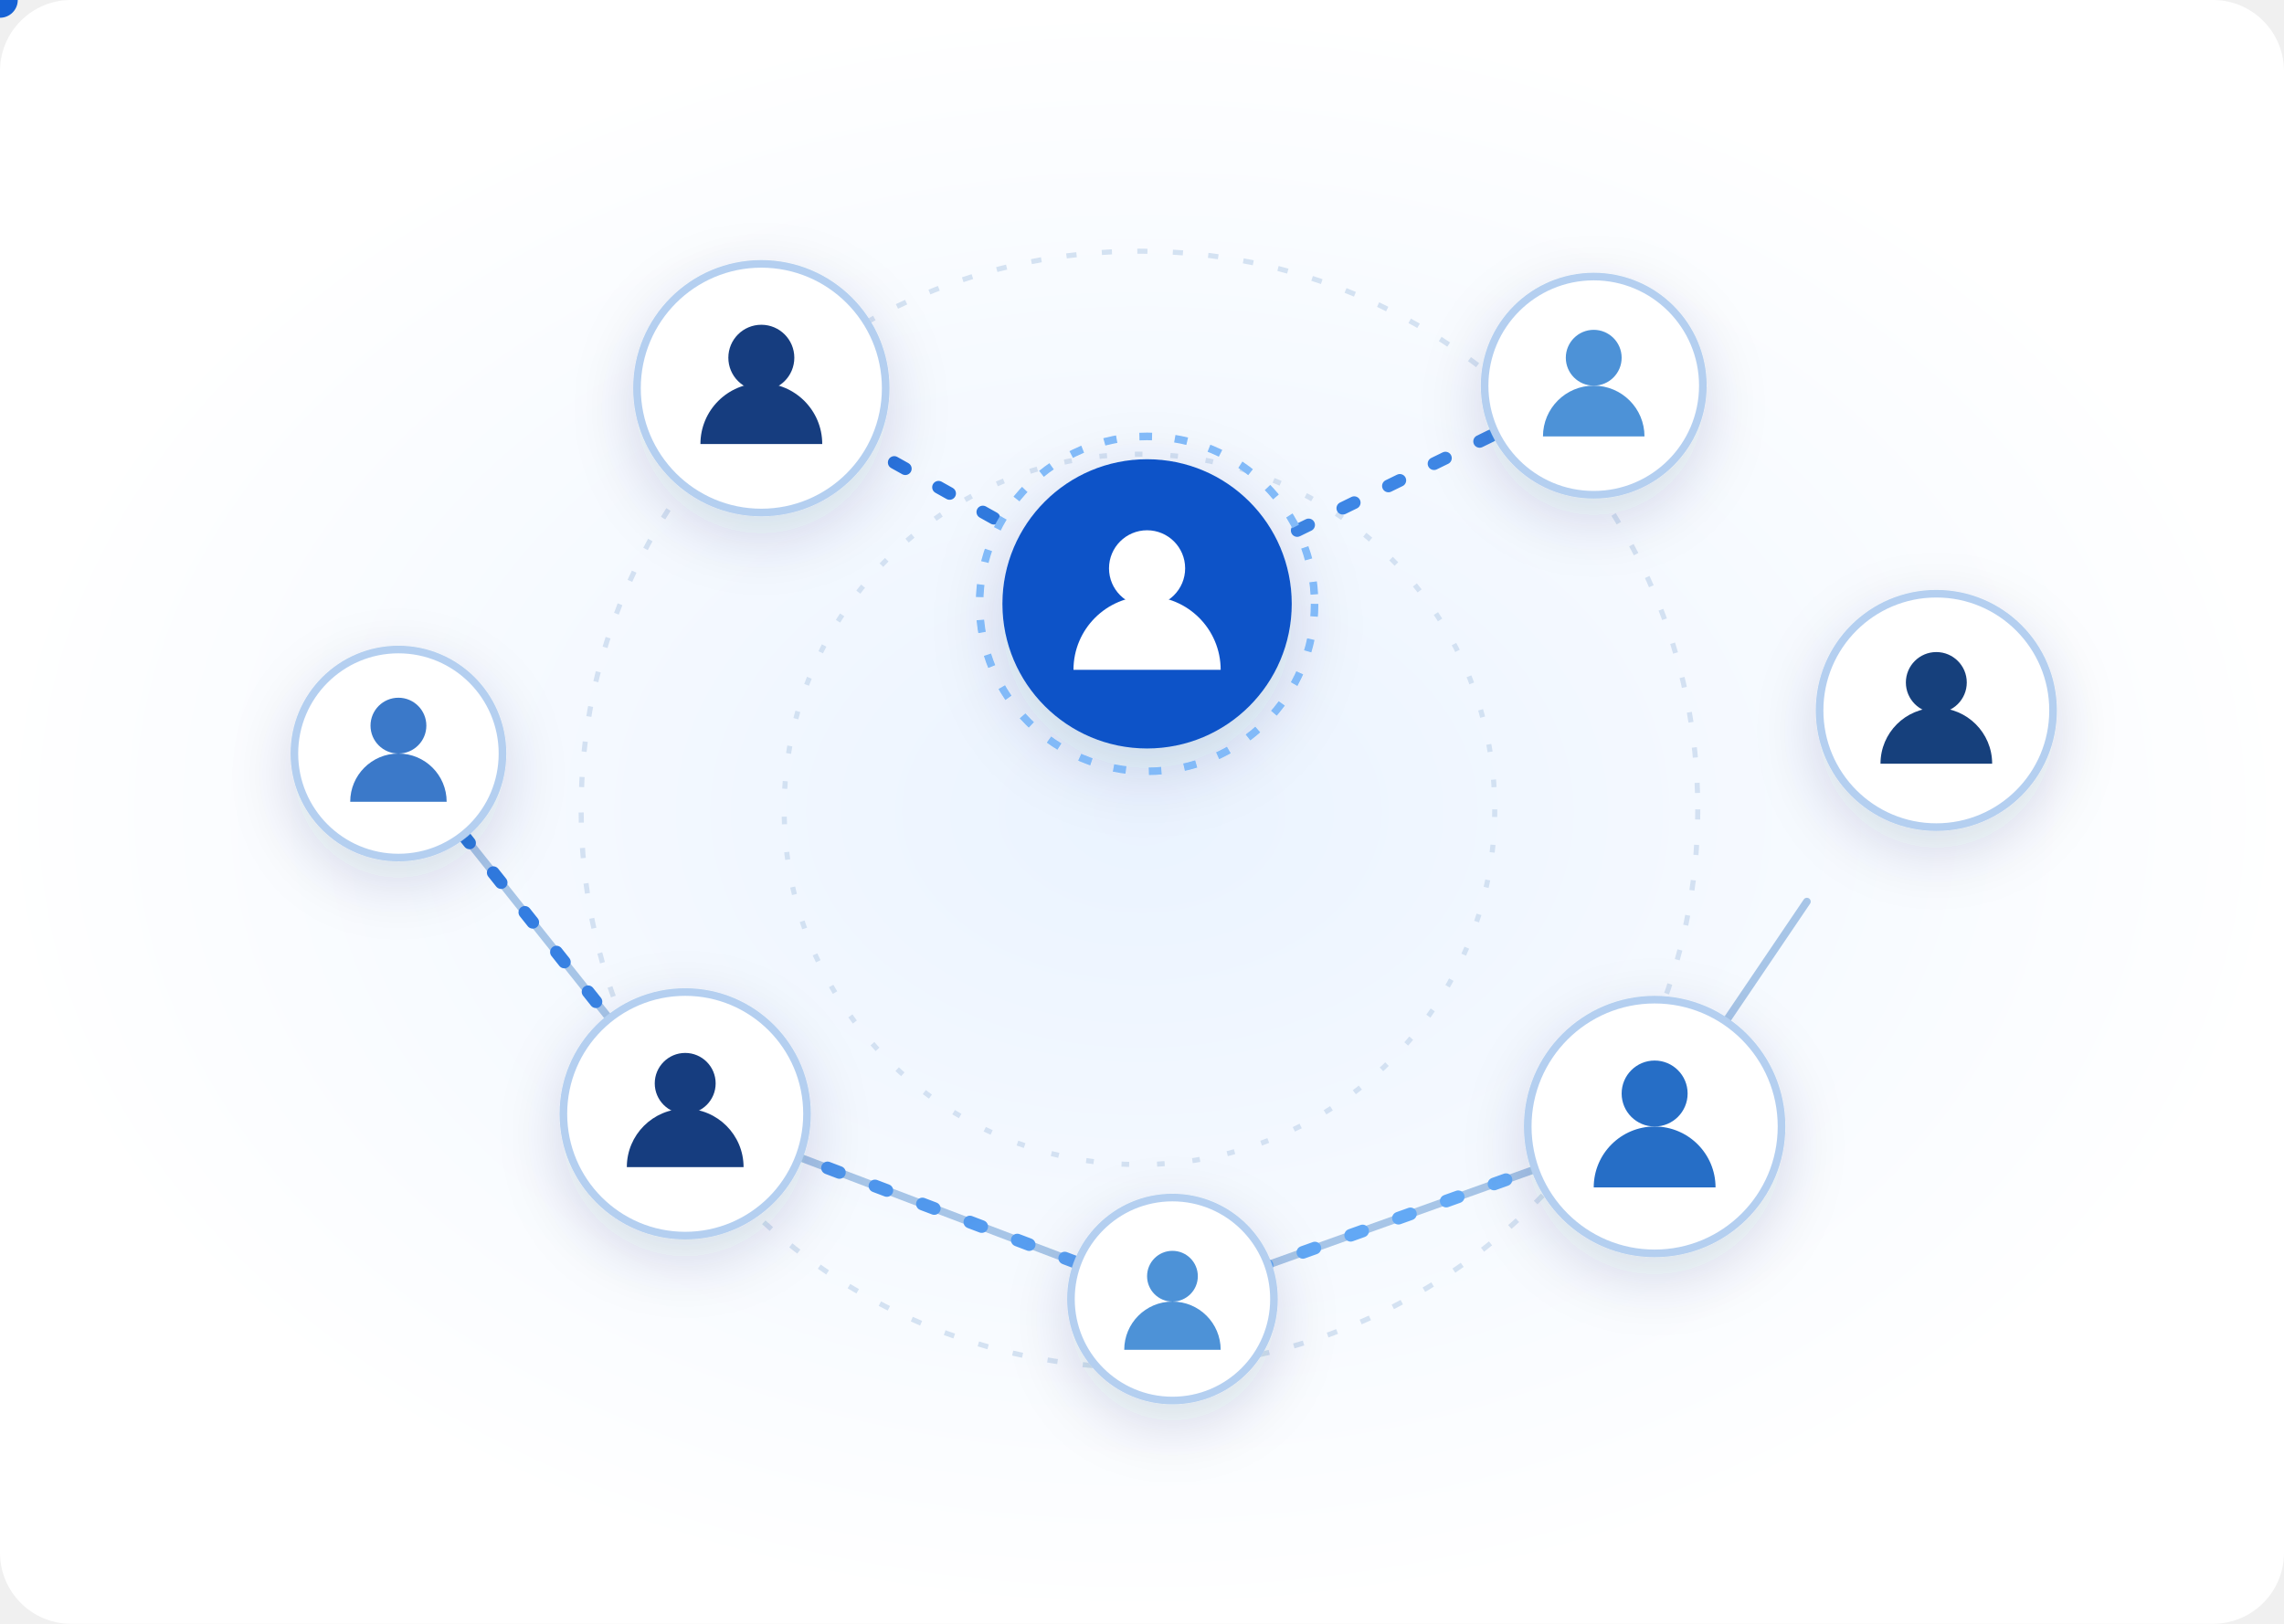
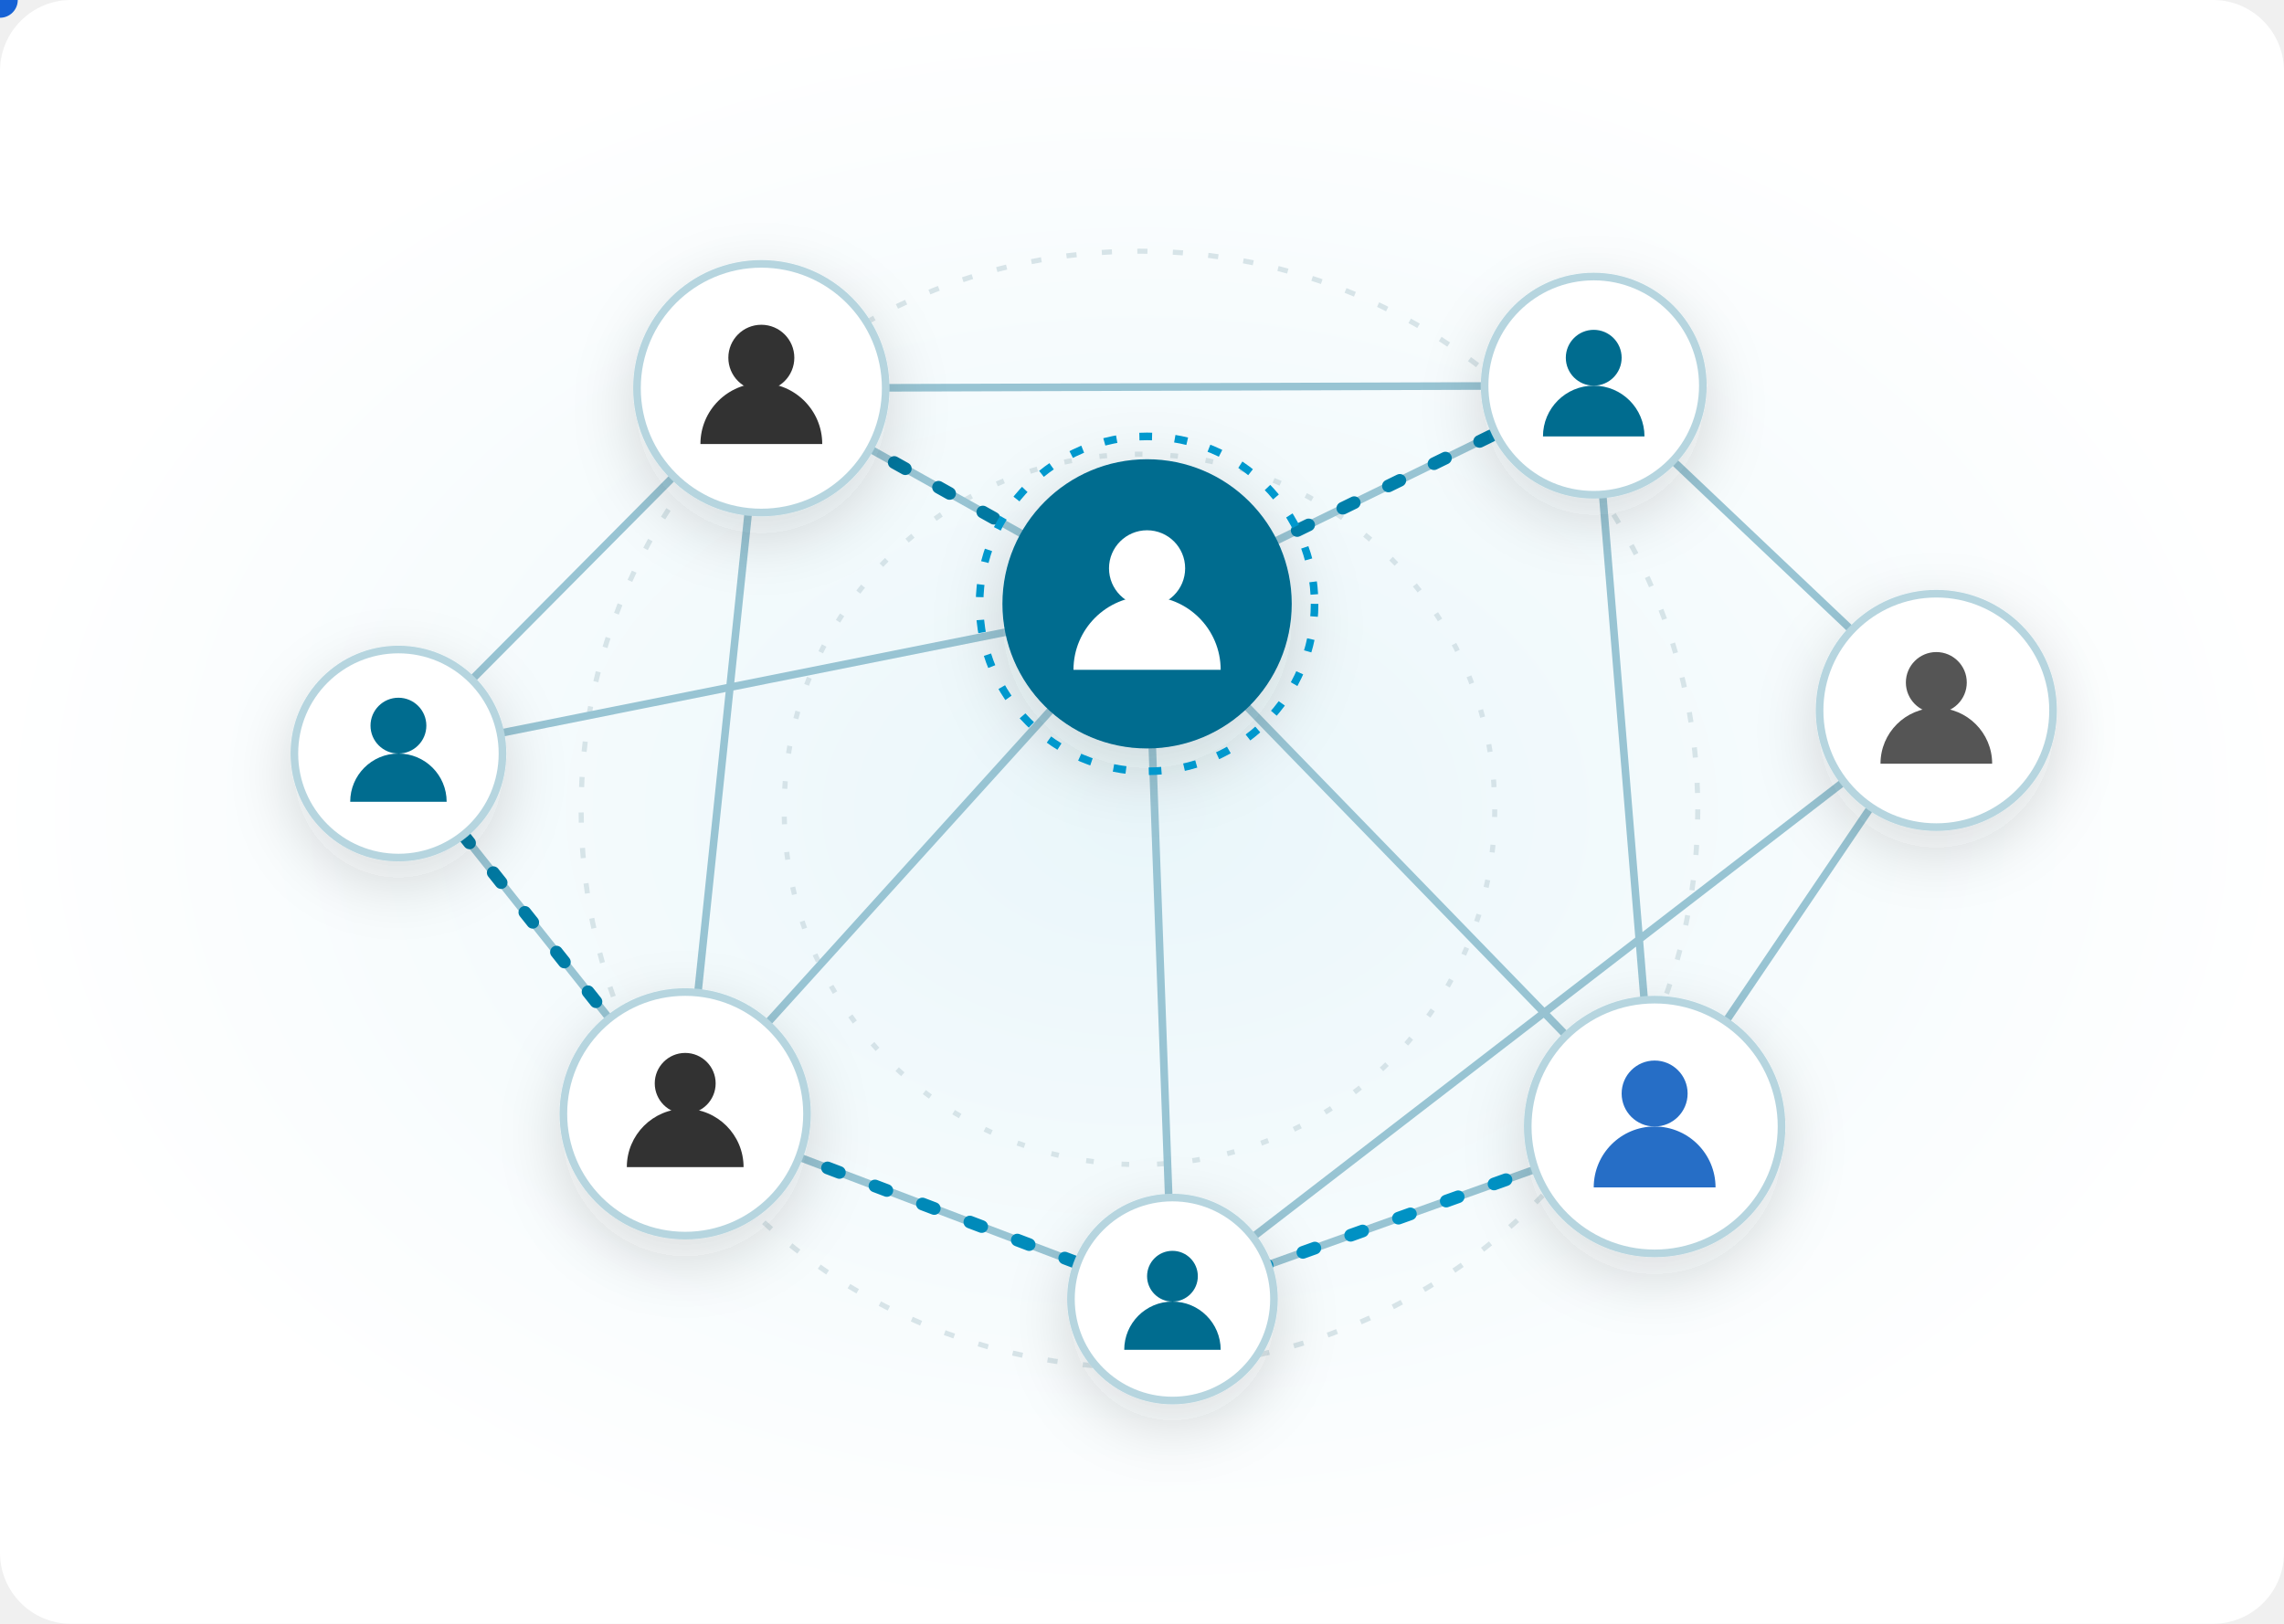
- <svg xmlns="http://www.w3.org/2000/svg" width="900" height="640" viewBox="0 0 900 640" role="img" aria-label="Red dinámica de relaciones sociales">
+ <svg xmlns="http://www.w3.org/2000/svg" width="900" height="640" viewBox="0 0 900 640" role="img" aria-label="Red de relaciones sociales">
  <defs>
    <radialGradient id="ground">
-       <stop stop-color="#eaf3ff" />
+       <stop stop-color="#e9f6fa" />
      <stop offset="1" stop-color="#ffffff" />
    </radialGradient>
    <linearGradient id="edge" x1="0" y1="0" x2="1" y2="1">
-       <stop stop-color="#1460d3" />
-       <stop offset="1" stop-color="#70b5fb" />
+       <stop stop-color="#006c8f" />
+       <stop offset="1" stop-color="#0098cd" />
    </linearGradient>
    <filter id="shadow">
-       <feDropShadow dx="0" dy="8" stdDeviation="12" flood-color="#13315e" flood-opacity=".15" />
+       <feDropShadow dx="0" dy="8" stdDeviation="12" flood-color="#333333" flood-opacity=".15" />
    </filter>
  </defs>
  <rect width="900" height="640" rx="28" fill="url(#ground)" />
-   <g stroke="#c8d9ee" stroke-width="2" fill="none" opacity=".75">
+   <g stroke="#ccdce2" stroke-width="2" fill="none" opacity=".75">
    <circle cx="449" cy="319" r="220" stroke-dasharray="4 10" />
    <circle cx="449" cy="319" r="140" stroke-dasharray="3 11" />
  </g>
  <g id="network" stroke-linecap="round" fill="none">
-     <path d="M157 297L300 153L452 238L628 152L763 280L652 444L462 512L270 439L157 297M300 153L270 439M452 238L462 512M628 152L652 444M157 297L452 238L652 444M300 153L628 152M270 439L452 238M462 512L763 280" stroke="#a7c5e7" stroke-width="3" stroke-dasharray="850" stroke-dashoffset="850">
-       <animate attributeName="stroke-dashoffset" values="850;0" dur="1.8s" fill="freeze" />
-     </path>
-     <path d="M300 153L452 238L628 152M270 439L462 512L652 444M157 297L270 439" stroke="url(#edge)" stroke-width="5" stroke-dasharray="5 15">
-       <animate attributeName="stroke-dashoffset" values="100;0" dur="7s" repeatCount="indefinite" />
-     </path>
+     <path d="M157 297L300 153L452 238L628 152L763 280L652 444L462 512L270 439L157 297M300 153L270 439M452 238L462 512M628 152L652 444M157 297L452 238L652 444M300 153L628 152M270 439L452 238M462 512L763 280" stroke="#98c4d3" stroke-width="3" />
+     <path d="M300 153L452 238L628 152M270 439L462 512L652 444M157 297L270 439" stroke="url(#edge)" stroke-width="5" stroke-dasharray="5 15" />
  </g>
  <g filter="url(#shadow)">
    <g transform="translate(157 297)">
-       <circle r="41" fill="#fff" stroke="#b4cff0" stroke-width="3" />
-       <circle cy="-11" r="11" fill="#3b79c9" />
-       <path d="M-19 19a19 19 0 0 1 38 0" fill="#3b79c9" />
-       <animateTransform attributeName="transform" type="translate" values="157 297;164 289;157 297" dur="6s" repeatCount="indefinite" />
+       <circle r="41" fill="#fff" stroke="#b6d5df" stroke-width="3" />
+       <circle cy="-11" r="11" fill="#006c8f" />
+       <path d="M-19 19a19 19 0 0 1 38 0" fill="#006c8f" />
    </g>
    <g transform="translate(300 153)">
-       <circle r="49" fill="#fff" stroke="#b4cff0" stroke-width="3" />
-       <circle cy="-12" r="13" fill="#173e7f" />
-       <path d="M-24 22a24 24 0 0 1 48 0" fill="#173e7f" />
-       <animateTransform attributeName="transform" type="translate" values="300 153;296 162;300 153" dur="7s" repeatCount="indefinite" />
+       <circle r="49" fill="#fff" stroke="#b6d5df" stroke-width="3" />
+       <circle cy="-12" r="13" fill="#333333" />
+       <path d="M-24 22a24 24 0 0 1 48 0" fill="#333333" />
    </g>
    <g transform="translate(452 238)">
-       <circle r="57" fill="#1053c8" />
+       <circle r="57" fill="#006c8f" />
      <circle cy="-14" r="15" fill="white" />
      <path d="M-29 26a29 29 0 0 1 58 0" fill="white" />
-       <circle r="66" fill="none" stroke="#82baf8" stroke-width="3" stroke-dasharray="5 9">
-         <animateTransform attributeName="transform" type="rotate" from="0" to="360" dur="28s" repeatCount="indefinite" />
-       </circle>
-       <animateTransform attributeName="transform" type="translate" values="452 238;452 230;452 238" dur="5.4s" repeatCount="indefinite" />
+       <circle r="66" fill="none" stroke="#0098cd" stroke-width="3" stroke-dasharray="5 9" />
    </g>
    <g transform="translate(628 152)">
-       <circle r="43" fill="#fff" stroke="#b4cff0" stroke-width="3" />
-       <circle cy="-11" r="11" fill="#4d92d7" />
-       <path d="M-20 20a20 20 0 0 1 40 0" fill="#4d92d7" />
-       <animateTransform attributeName="transform" type="translate" values="628 152;622 147;628 152" dur="6.3s" repeatCount="indefinite" />
+       <circle r="43" fill="#fff" stroke="#b6d5df" stroke-width="3" />
+       <circle cy="-11" r="11" fill="#006c8f" />
+       <path d="M-20 20a20 20 0 0 1 40 0" fill="#006c8f" />
    </g>
    <g transform="translate(763 280)">
-       <circle r="46" fill="#fff" stroke="#b4cff0" stroke-width="3" />
-       <circle cy="-11" r="12" fill="#183f7b" />
-       <path d="M-22 21a22 22 0 0 1 44 0" fill="#183f7b" />
-       <animateTransform attributeName="transform" type="translate" values="763 280;756 288;763 280" dur="7.7s" repeatCount="indefinite" />
+       <circle r="46" fill="#fff" stroke="#b6d5df" stroke-width="3" />
+       <circle cy="-11" r="12" fill="#555555" />
+       <path d="M-22 21a22 22 0 0 1 44 0" fill="#555555" />
    </g>
    <g transform="translate(652 444)">
-       <circle r="50" fill="#fff" stroke="#b4cff0" stroke-width="3" />
+       <circle r="50" fill="#fff" stroke="#b6d5df" stroke-width="3" />
      <circle cy="-13" r="13" fill="#266ec6" />
      <path d="M-24 24a24 24 0 0 1 48 0" fill="#266ec6" />
-       <animateTransform attributeName="transform" type="translate" values="652 444;659 438;652 444" dur="6.8s" repeatCount="indefinite" />
    </g>
    <g transform="translate(462 512)">
-       <circle r="40" fill="#fff" stroke="#b4cff0" stroke-width="3" />
-       <circle cy="-9" r="10" fill="#4d92d7" />
-       <path d="M-19 20a19 19 0 0 1 38 0" fill="#4d92d7" />
-       <animateTransform attributeName="transform" type="translate" values="462 512;456 505;462 512" dur="8.5s" repeatCount="indefinite" />
+       <circle r="40" fill="#fff" stroke="#b6d5df" stroke-width="3" />
+       <circle cy="-9" r="10" fill="#006c8f" />
+       <path d="M-19 20a19 19 0 0 1 38 0" fill="#006c8f" />
    </g>
    <g transform="translate(270 439)">
-       <circle r="48" fill="#fff" stroke="#b4cff0" stroke-width="3" />
-       <circle cy="-12" r="12" fill="#173e7f" />
-       <path d="M-23 21a23 23 0 0 1 46 0" fill="#173e7f" />
-       <animateTransform attributeName="transform" type="translate" values="270 439;275 446;270 439" dur="7.3s" repeatCount="indefinite" />
+       <circle r="48" fill="#fff" stroke="#b6d5df" stroke-width="3" />
+       <circle cy="-12" r="12" fill="#333333" />
+       <path d="M-23 21a23 23 0 0 1 46 0" fill="#333333" />
    </g>
  </g>
  <g fill="#1662d5">
-     <circle r="7">
-       <animateMotion dur="5s" repeatCount="indefinite" path="M157 297L452 238L652 444" />
-     </circle>
-     <circle r="6">
-       <animateMotion dur="5.8s" repeatCount="indefinite" path="M300 153L628 152L763 280" />
-     </circle>
-     <circle r="5">
-       <animateMotion dur="6.3s" repeatCount="indefinite" path="M270 439L462 512L652 444" />
-     </circle>
+     <circle r="7" />
+     <circle r="6" />
+     <circle r="5" />
  </g>
</svg>
